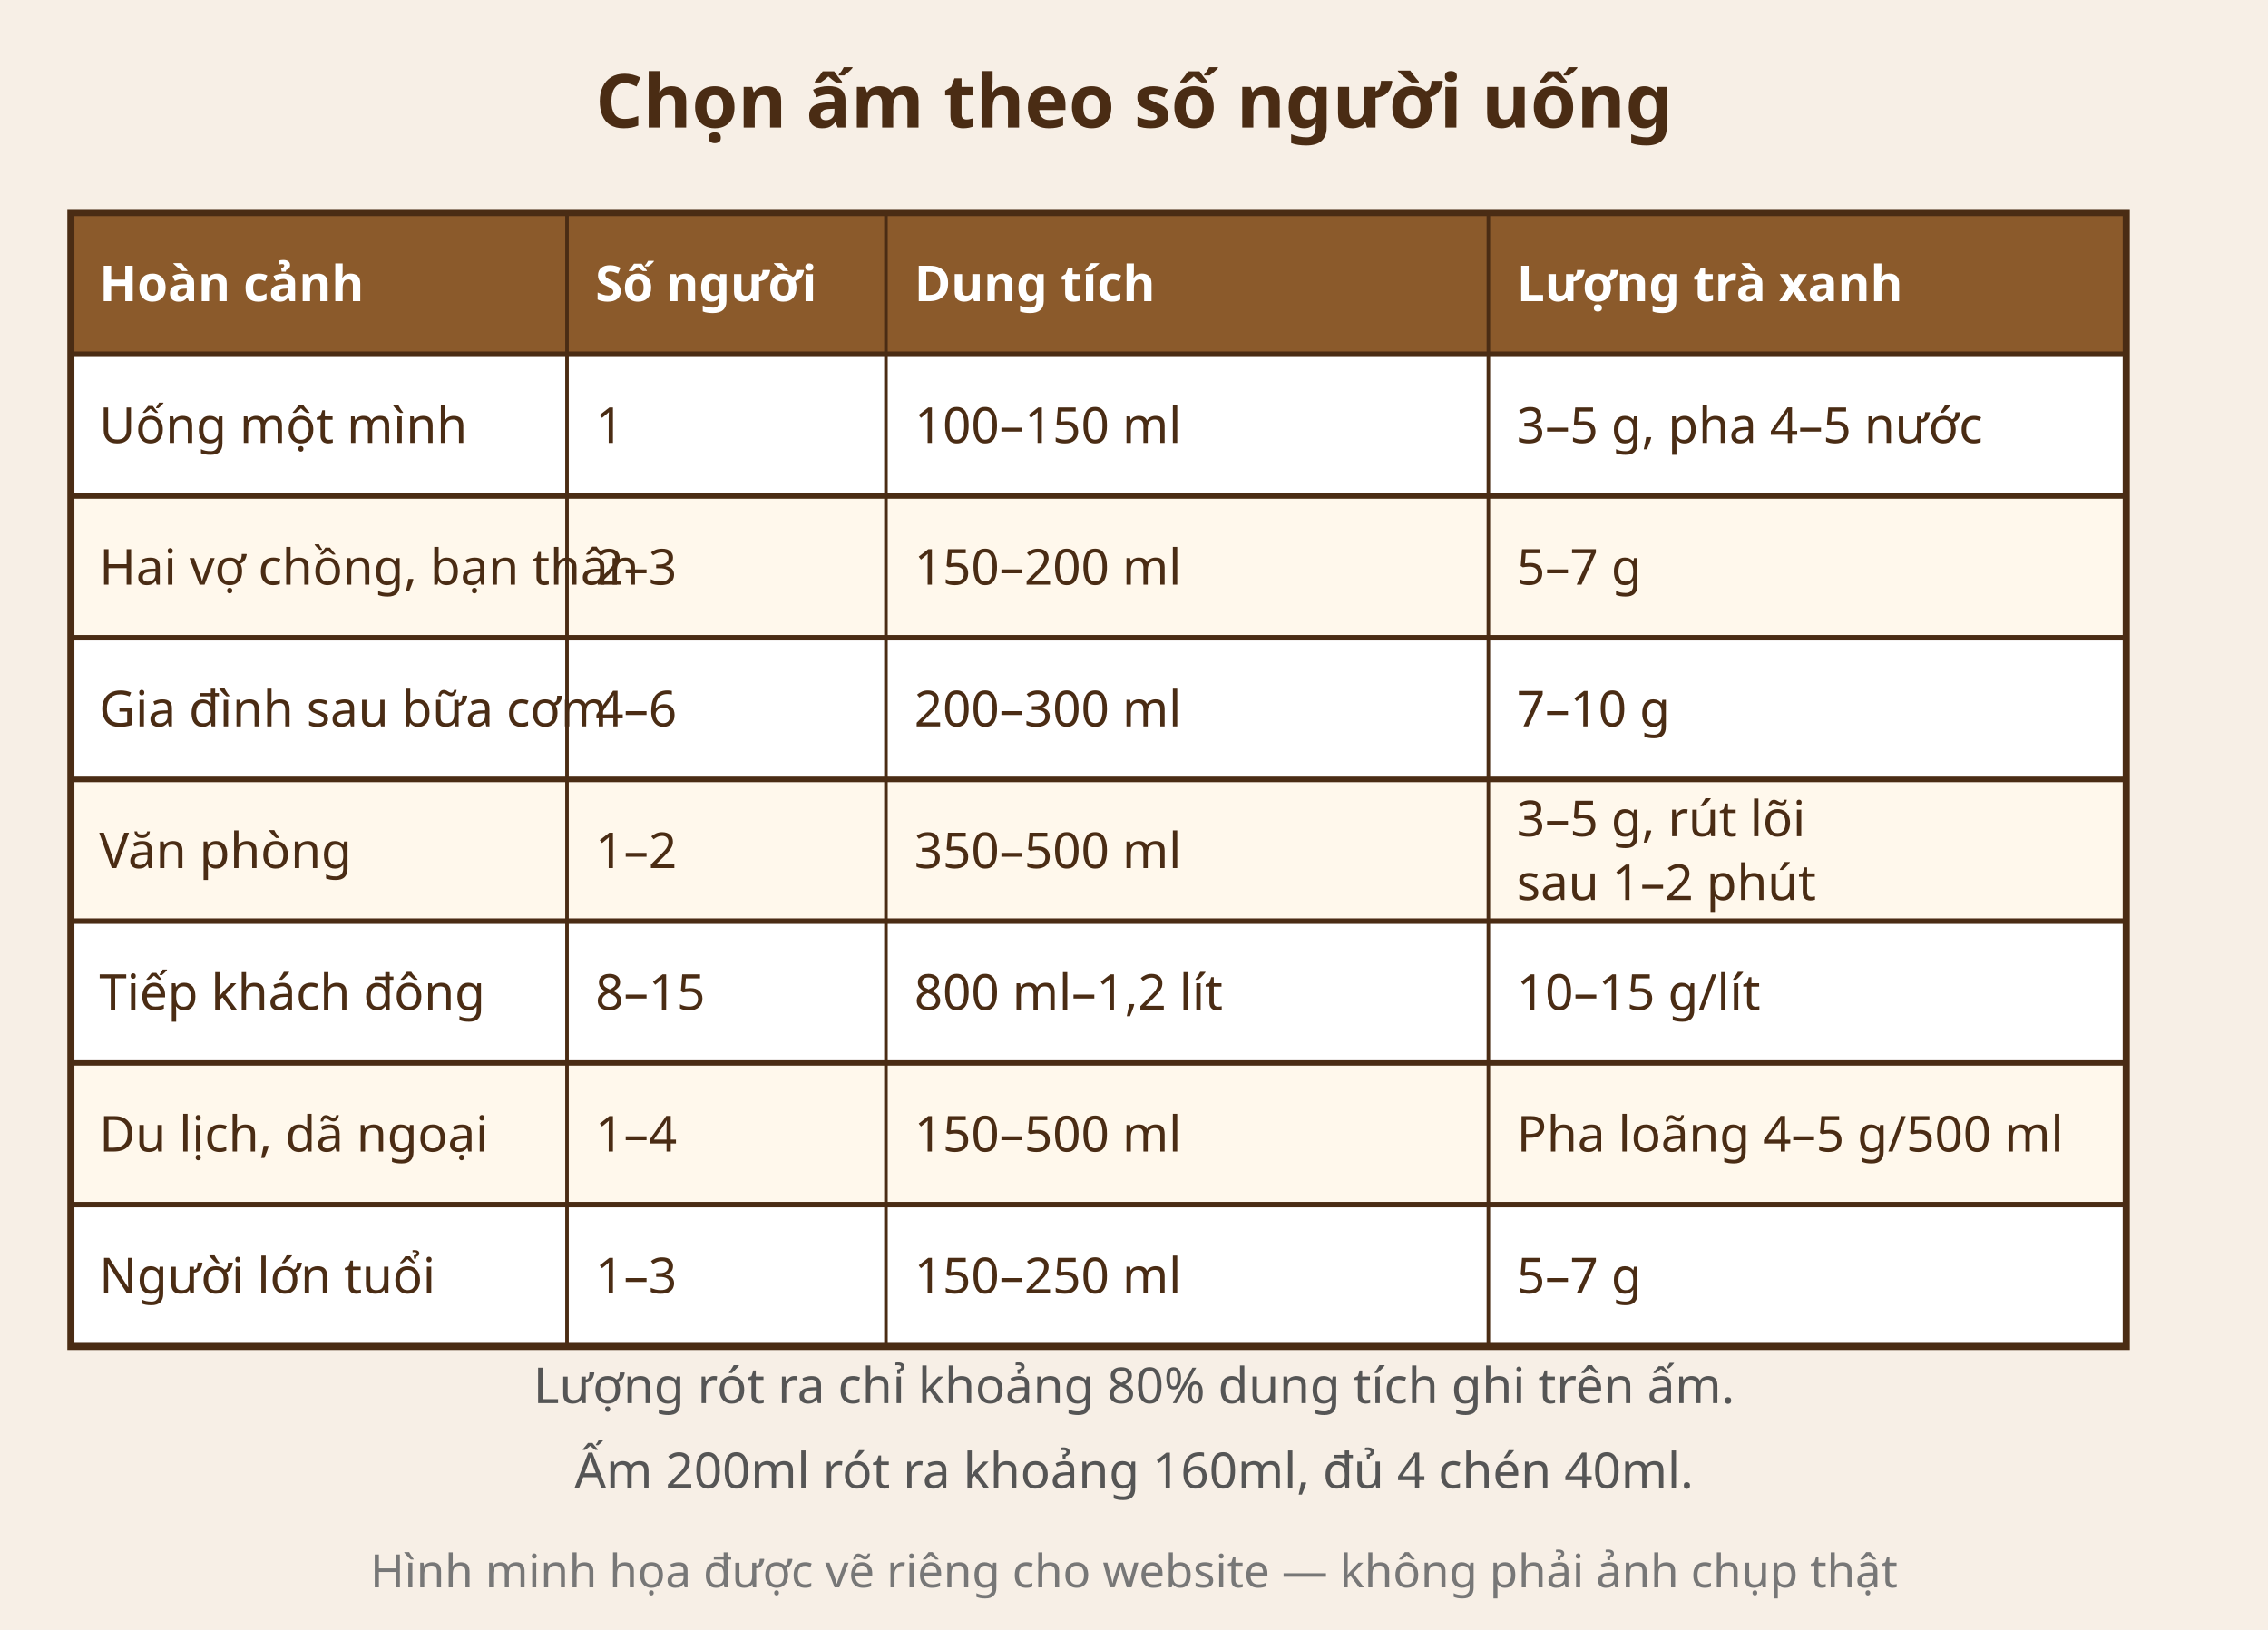
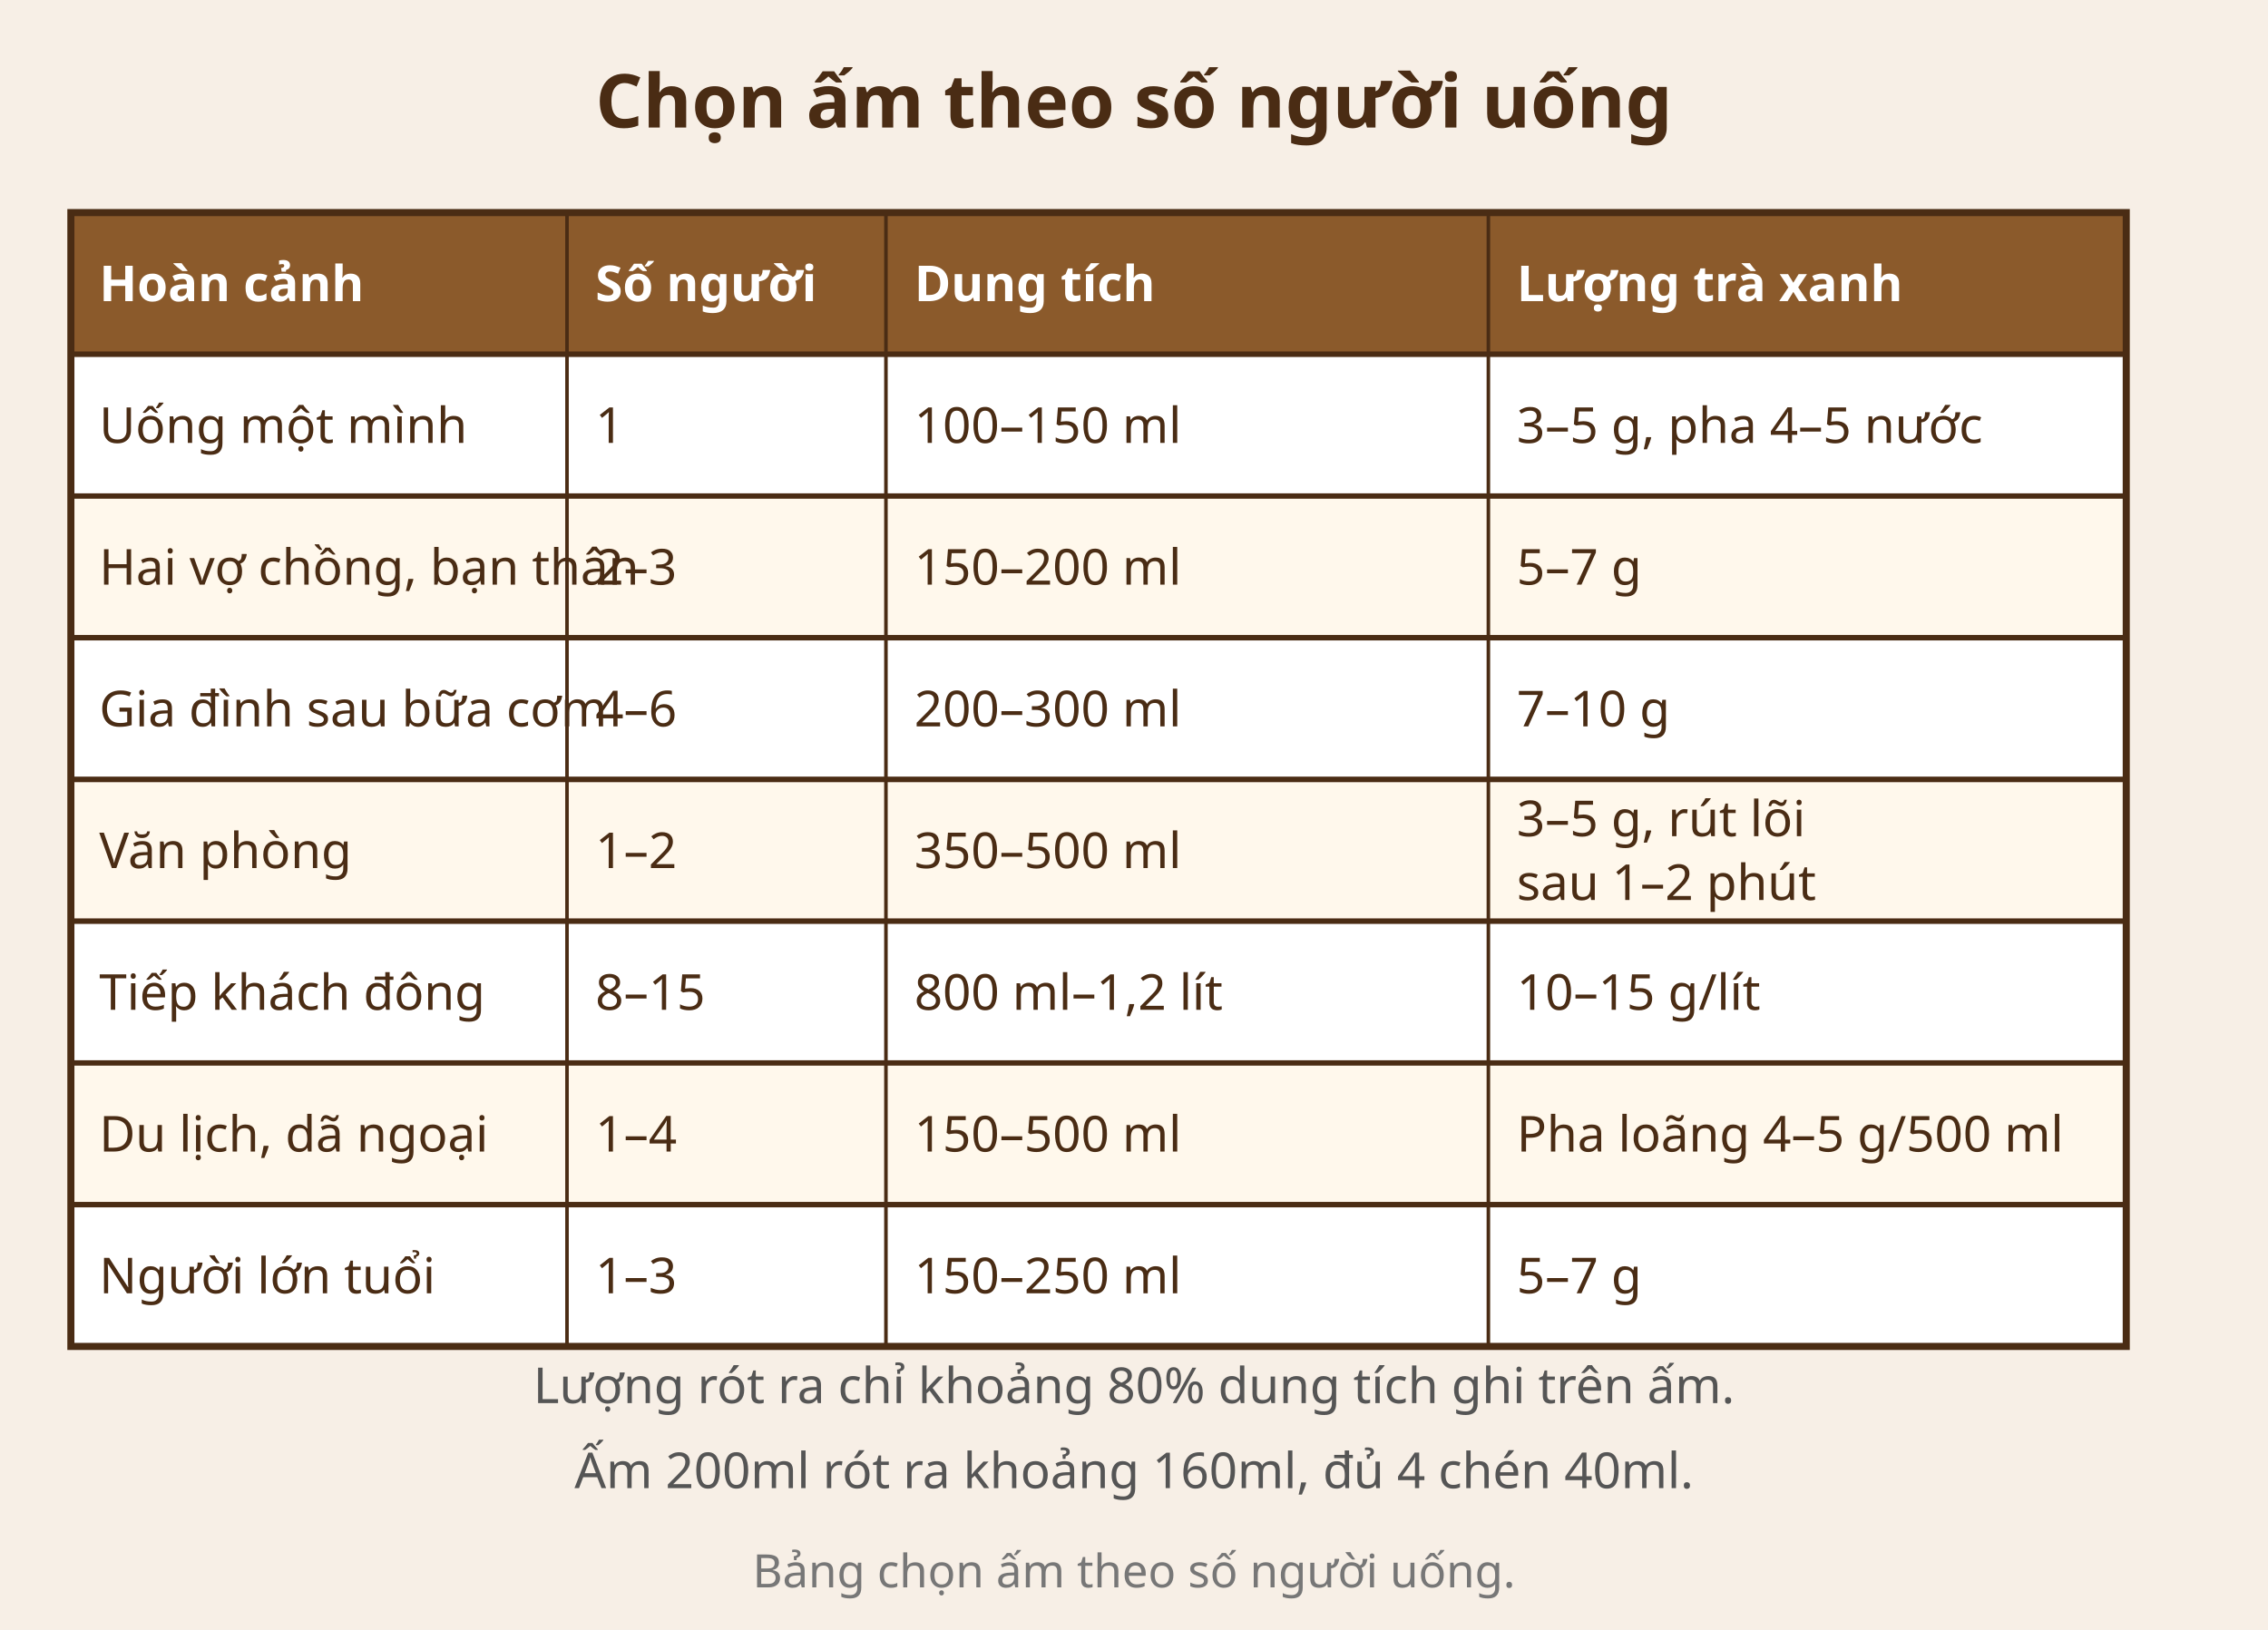
<svg xmlns="http://www.w3.org/2000/svg" width="640" height="460" viewBox="0 0 640 460" role="img" aria-labelledby="t d">
  <rect width="640" height="460" fill="#f7efe6" />
  <text x="320" y="36" text-anchor="middle" font-family="sans-serif" font-size="21" fill="#4a2c14" font-weight="bold">Chọn ấm theo số người uống</text>
  <rect x="20" y="60" width="580" height="40" fill="#8b5a2b" stroke="#4a2c14" stroke-width="1.5" rx="0" />
  <text x="28" y="85.0" text-anchor="start" font-family="sans-serif" font-size="14" fill="#ffffff" font-weight="bold">Hoàn cảnh</text>
  <text x="168" y="85.0" text-anchor="start" font-family="sans-serif" font-size="14" fill="#ffffff" font-weight="bold">Số người</text>
  <text x="258" y="85.0" text-anchor="start" font-family="sans-serif" font-size="14" fill="#ffffff" font-weight="bold">Dung tích</text>
  <text x="428" y="85.0" text-anchor="start" font-family="sans-serif" font-size="14" fill="#ffffff" font-weight="bold">Lượng trà xanh</text>
  <rect x="20" y="100" width="580" height="40" fill="#ffffff" stroke="#4a2c14" stroke-width="1.5" rx="0" />
  <text x="28" y="125.0" text-anchor="start" font-family="sans-serif" font-size="14" fill="#4a2c14">Uống một mình</text>
  <text x="168" y="125.0" text-anchor="start" font-family="sans-serif" font-size="14" fill="#4a2c14">1</text>
  <text x="258" y="125.0" text-anchor="start" font-family="sans-serif" font-size="14" fill="#4a2c14">100–150 ml</text>
  <text x="428" y="125.0" text-anchor="start" font-family="sans-serif" font-size="14" fill="#4a2c14">3–5 g, pha 4–5 nước</text>
  <rect x="20" y="140" width="580" height="40" fill="#fff8ec" stroke="#4a2c14" stroke-width="1.5" rx="0" />
  <text x="28" y="165.0" text-anchor="start" font-family="sans-serif" font-size="14" fill="#4a2c14">Hai vợ chồng, bạn thân</text>
  <text x="168" y="165.0" text-anchor="start" font-family="sans-serif" font-size="14" fill="#4a2c14">2–3</text>
  <text x="258" y="165.0" text-anchor="start" font-family="sans-serif" font-size="14" fill="#4a2c14">150–200 ml</text>
  <text x="428" y="165.0" text-anchor="start" font-family="sans-serif" font-size="14" fill="#4a2c14">5–7 g</text>
  <rect x="20" y="180" width="580" height="40" fill="#ffffff" stroke="#4a2c14" stroke-width="1.5" rx="0" />
  <text x="28" y="205.0" text-anchor="start" font-family="sans-serif" font-size="14" fill="#4a2c14">Gia đình sau bữa cơm</text>
  <text x="168" y="205.0" text-anchor="start" font-family="sans-serif" font-size="14" fill="#4a2c14">4–6</text>
  <text x="258" y="205.0" text-anchor="start" font-family="sans-serif" font-size="14" fill="#4a2c14">200–300 ml</text>
  <text x="428" y="205.0" text-anchor="start" font-family="sans-serif" font-size="14" fill="#4a2c14">7–10 g</text>
  <rect x="20" y="220" width="580" height="40" fill="#fff8ec" stroke="#4a2c14" stroke-width="1.5" rx="0" />
  <text x="28" y="245.0" text-anchor="start" font-family="sans-serif" font-size="14" fill="#4a2c14">Văn phòng</text>
  <text x="168" y="245.0" text-anchor="start" font-family="sans-serif" font-size="14" fill="#4a2c14">1–2</text>
  <text x="258" y="245.0" text-anchor="start" font-family="sans-serif" font-size="14" fill="#4a2c14">350–500 ml</text>
  <text x="428" y="236.0" text-anchor="start" font-family="sans-serif" font-size="14" fill="#4a2c14">3–5 g, rút lõi</text>
  <text x="428" y="254.0" text-anchor="start" font-family="sans-serif" font-size="14" fill="#4a2c14">sau 1–2 phút</text>
  <rect x="20" y="260" width="580" height="40" fill="#ffffff" stroke="#4a2c14" stroke-width="1.5" rx="0" />
  <text x="28" y="285.0" text-anchor="start" font-family="sans-serif" font-size="14" fill="#4a2c14">Tiếp khách đông</text>
  <text x="168" y="285.0" text-anchor="start" font-family="sans-serif" font-size="14" fill="#4a2c14">8–15</text>
  <text x="258" y="285.0" text-anchor="start" font-family="sans-serif" font-size="14" fill="#4a2c14">800 ml–1,2 lít</text>
  <text x="428" y="285.0" text-anchor="start" font-family="sans-serif" font-size="14" fill="#4a2c14">10–15 g/lít</text>
  <rect x="20" y="300" width="580" height="40" fill="#fff8ec" stroke="#4a2c14" stroke-width="1.5" rx="0" />
  <text x="28" y="325.0" text-anchor="start" font-family="sans-serif" font-size="14" fill="#4a2c14">Du lịch, dã ngoại</text>
  <text x="168" y="325.0" text-anchor="start" font-family="sans-serif" font-size="14" fill="#4a2c14">1–4</text>
  <text x="258" y="325.0" text-anchor="start" font-family="sans-serif" font-size="14" fill="#4a2c14">150–500 ml</text>
  <text x="428" y="325.0" text-anchor="start" font-family="sans-serif" font-size="14" fill="#4a2c14">Pha loãng 4–5 g/500 ml</text>
  <rect x="20" y="340" width="580" height="40" fill="#ffffff" stroke="#4a2c14" stroke-width="1.5" rx="0" />
  <text x="28" y="365.0" text-anchor="start" font-family="sans-serif" font-size="14" fill="#4a2c14">Người lớn tuổi</text>
  <text x="168" y="365.0" text-anchor="start" font-family="sans-serif" font-size="14" fill="#4a2c14">1–3</text>
  <text x="258" y="365.0" text-anchor="start" font-family="sans-serif" font-size="14" fill="#4a2c14">150–250 ml</text>
  <text x="428" y="365.0" text-anchor="start" font-family="sans-serif" font-size="14" fill="#4a2c14">5–7 g</text>
  <rect x="20" y="60" width="580" height="320" fill="none" stroke="#4a2c14" stroke-width="2" rx="0" />
  <line x1="20" y1="100" x2="600" y2="100" stroke="#4a2c14" stroke-width="1" />
  <line x1="20" y1="140" x2="600" y2="140" stroke="#4a2c14" stroke-width="1" />
  <line x1="20" y1="180" x2="600" y2="180" stroke="#4a2c14" stroke-width="1" />
  <line x1="20" y1="220" x2="600" y2="220" stroke="#4a2c14" stroke-width="1" />
  <line x1="20" y1="260" x2="600" y2="260" stroke="#4a2c14" stroke-width="1" />
  <line x1="20" y1="300" x2="600" y2="300" stroke="#4a2c14" stroke-width="1" />
  <line x1="20" y1="340" x2="600" y2="340" stroke="#4a2c14" stroke-width="1" />
  <line x1="160" y1="60" x2="160" y2="380" stroke="#4a2c14" stroke-width="1" />
  <line x1="250" y1="60" x2="250" y2="380" stroke="#4a2c14" stroke-width="1" />
  <line x1="420" y1="60" x2="420" y2="380" stroke="#4a2c14" stroke-width="1" />
  <text x="320" y="396" text-anchor="middle" font-family="sans-serif" font-size="14" fill="#555">Lượng rót ra chỉ khoảng 80% dung tích ghi trên ấm.</text>
  <text x="320" y="420" text-anchor="middle" font-family="sans-serif" font-size="14" fill="#555">Ấm 200ml rót ra khoảng 160ml, đủ 4 chén 40ml.</text>
-   <text x="320" y="448" text-anchor="middle" font-family="sans-serif" font-size="13" fill="#777">Hình minh họa được vẽ riêng cho website — không phải ảnh chụp thật</text>
+   <text x="320" y="448" text-anchor="middle" font-family="sans-serif" font-size="13" fill="#777">Bảng chọn ấm theo số người uống.</text>
</svg>
